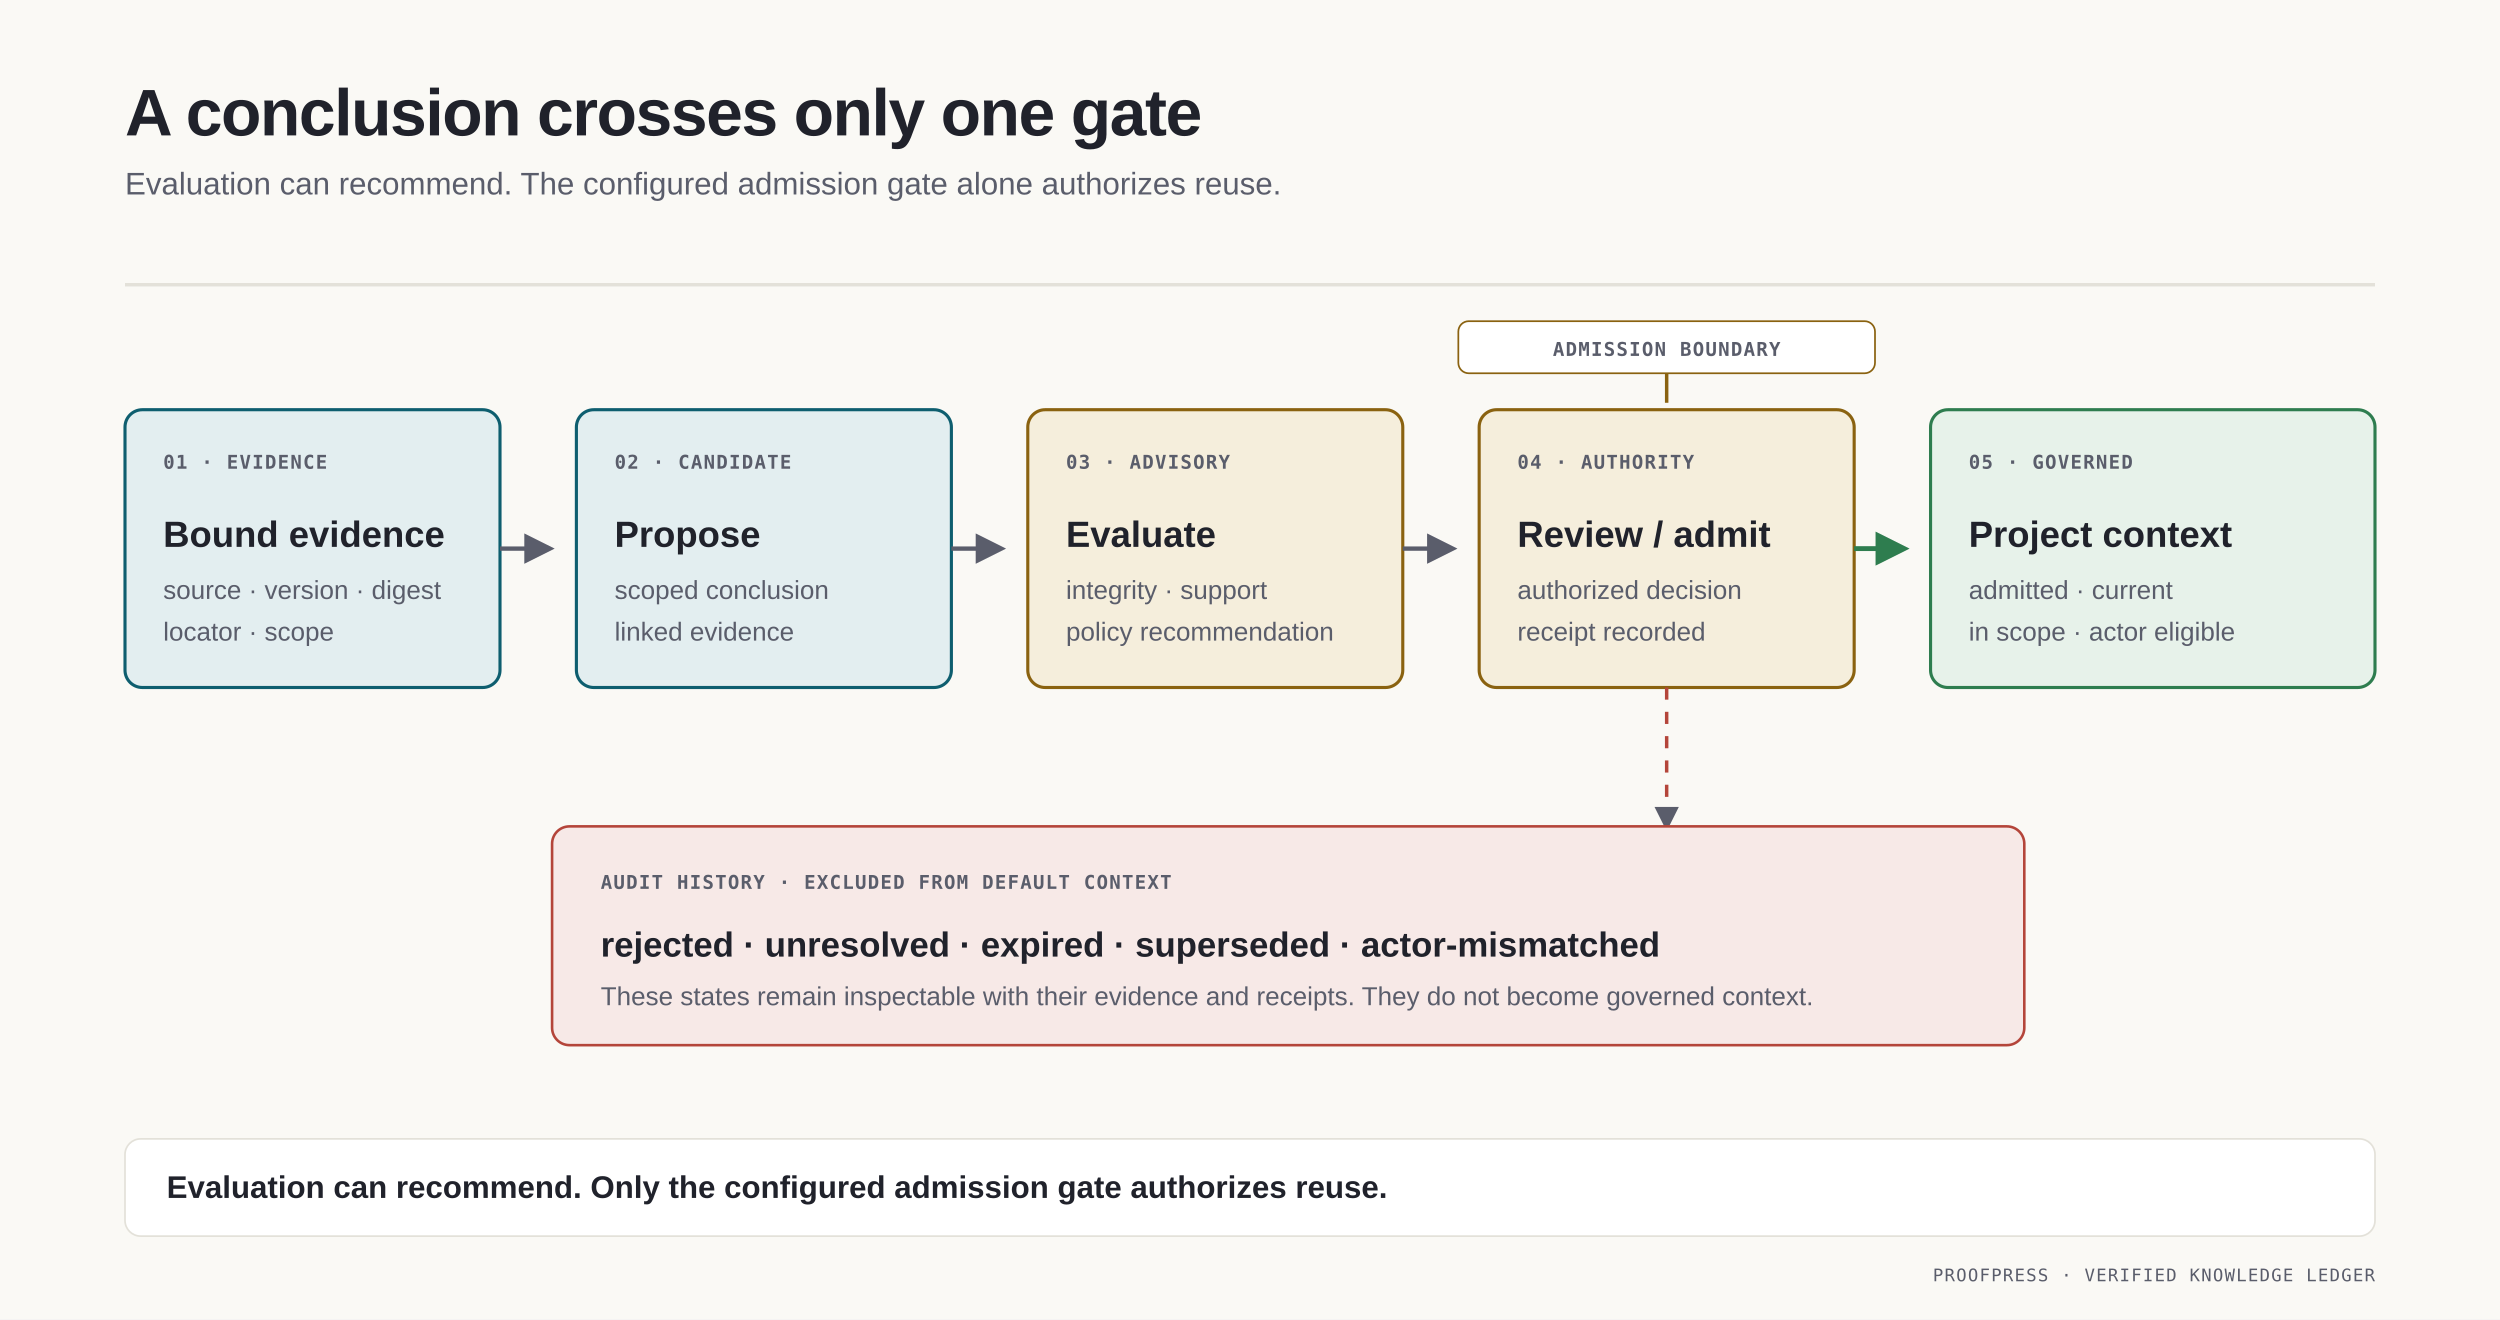
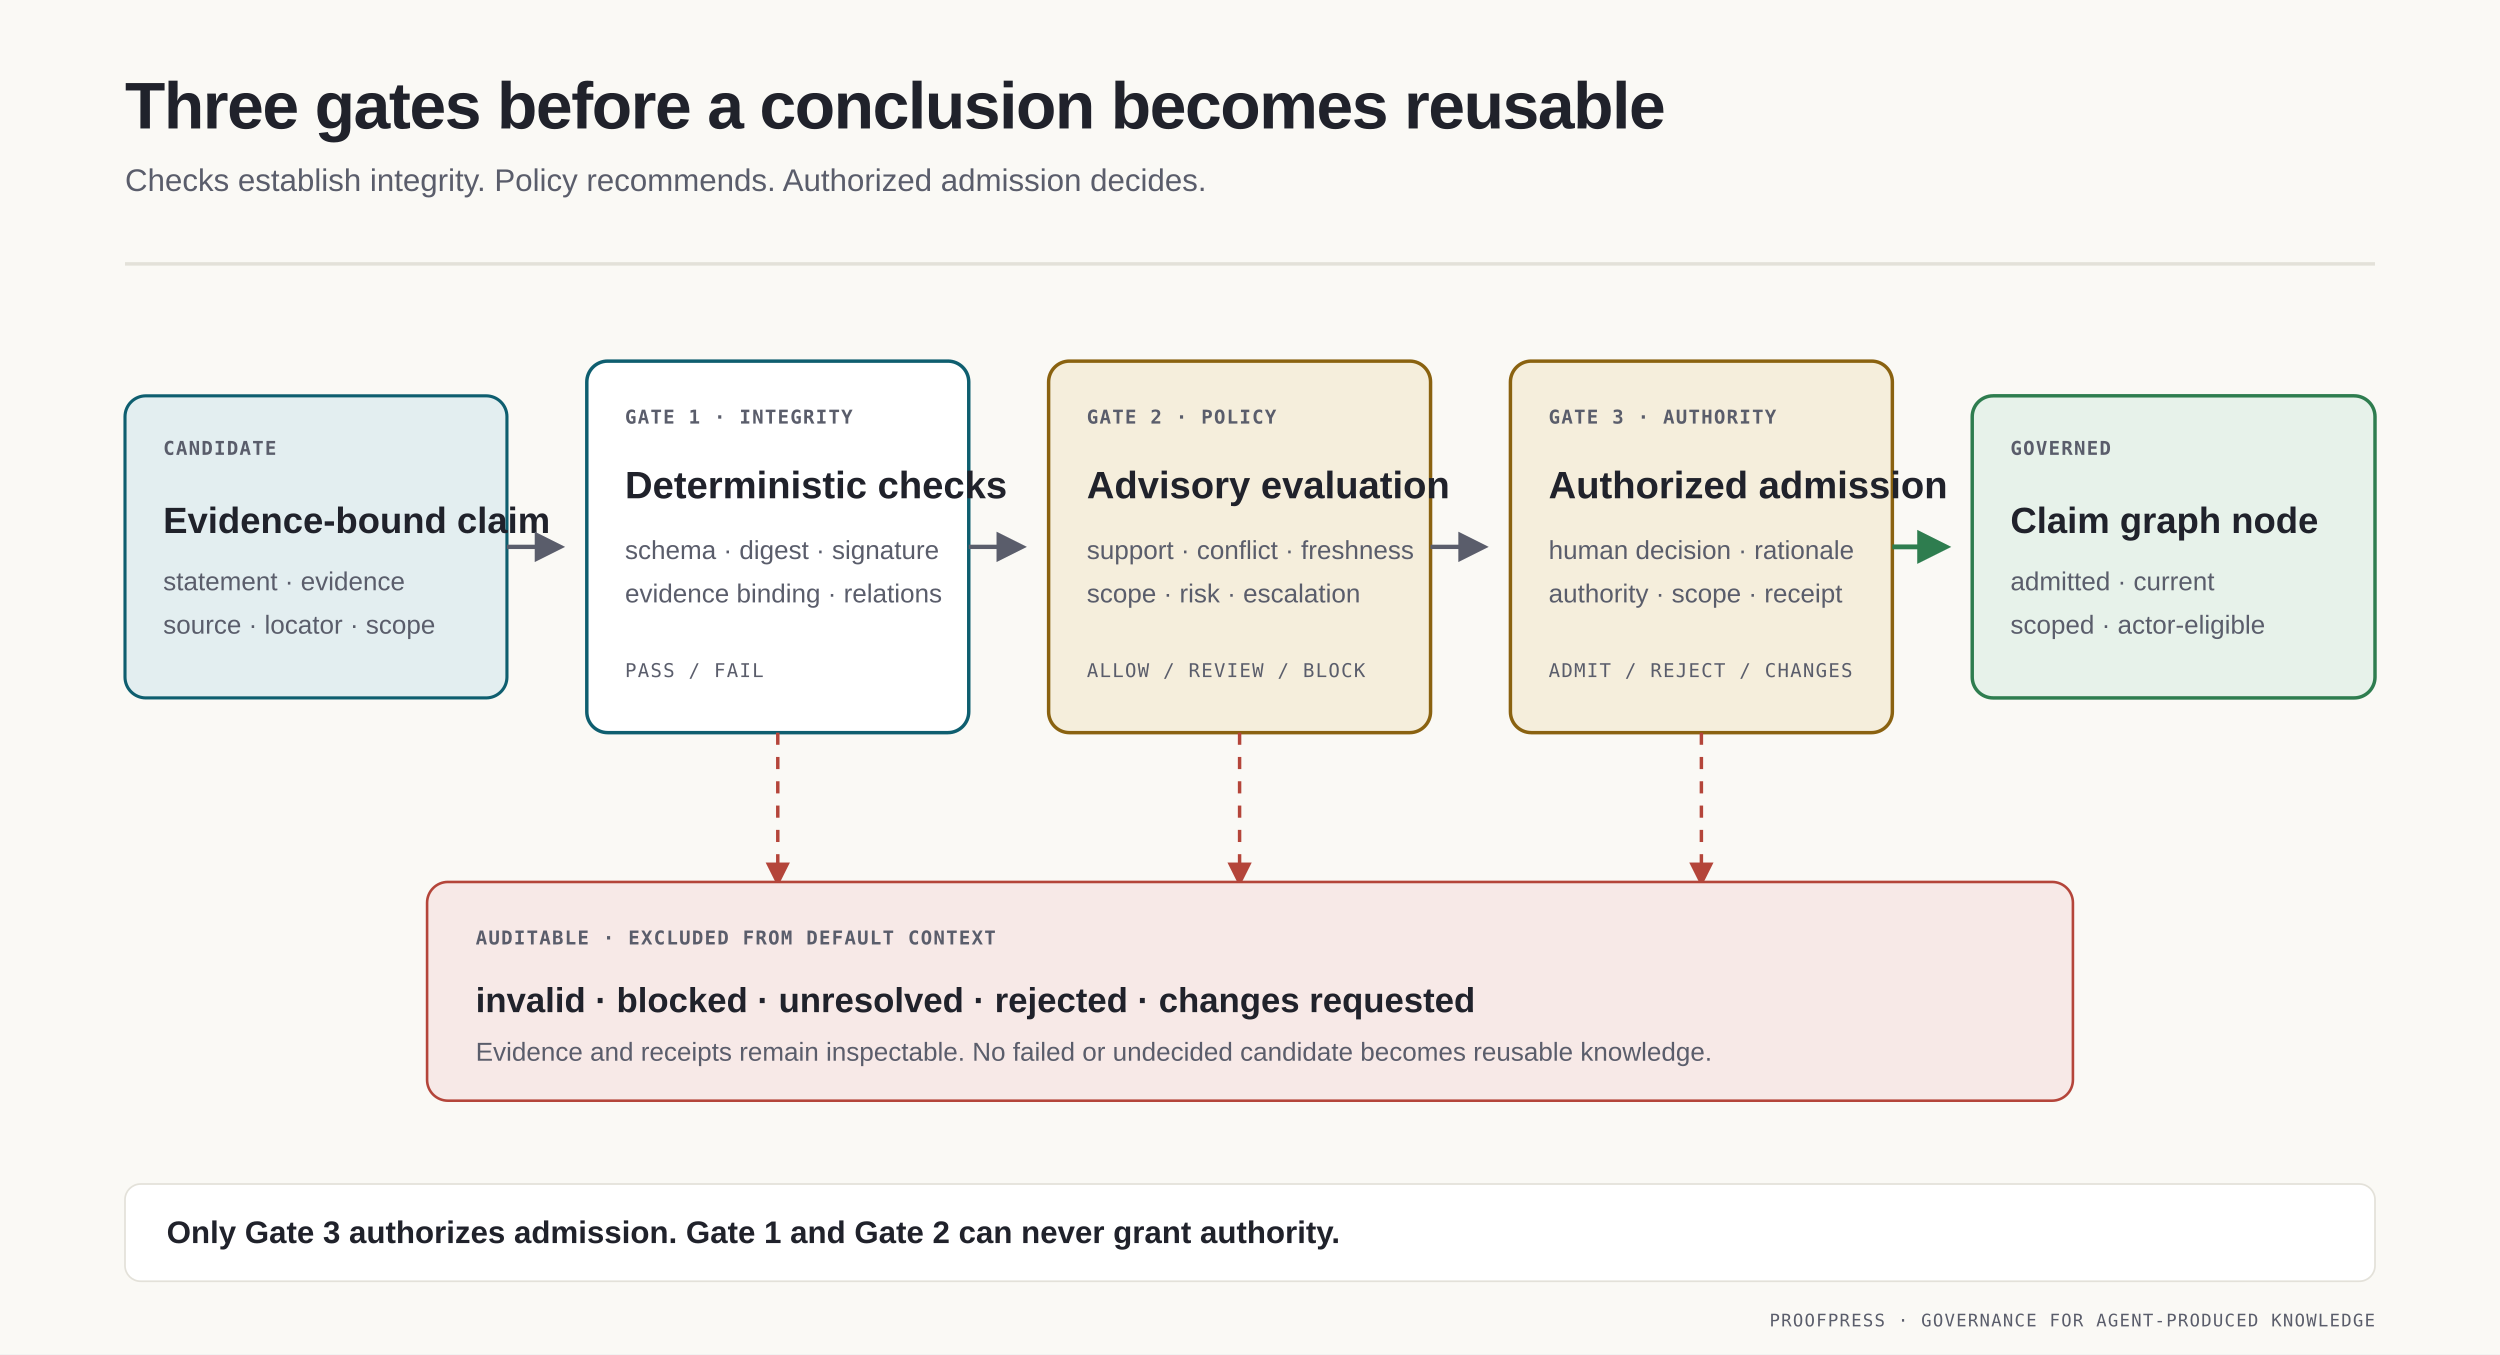
- <svg xmlns="http://www.w3.org/2000/svg" width="1440" height="760" viewBox="0 0 1440 760" role="img" aria-labelledby="title desc">
+ <svg xmlns="http://www.w3.org/2000/svg" width="1440" height="780" viewBox="0 0 1440 780" role="img" aria-labelledby="title desc">
  <defs>
    <style>.h{font-family:-apple-system,BlinkMacSystemFont,"Segoe UI",Arial,sans-serif;fill:#20222B}.s{font-family:-apple-system,BlinkMacSystemFont,"Segoe UI",Arial,sans-serif;fill:#5A5D6B}.m{font-family:ui-monospace,SFMono-Regular,Menlo,monospace;fill:#5A5D6B;letter-spacing:.7px}</style>
    <marker id="arrow" viewBox="0 0 10 10" refX="8" refY="5" markerWidth="7" markerHeight="7" orient="auto">
      <path d="M0 0L10 5L0 10Z" fill="#5A5D6B" />
    </marker>
    <marker id="green" viewBox="0 0 10 10" refX="8" refY="5" markerWidth="7" markerHeight="7" orient="auto">
      <path d="M0 0L10 5L0 10Z" fill="#2E7D4F" />
    </marker>
+     <marker id="red" viewBox="0 0 10 10" refX="8" refY="5" markerWidth="7" markerHeight="7" orient="auto">
+       <path d="M0 0L10 5L0 10Z" fill="#B4453A" />
+     </marker>
  </defs>
-   <rect width="1440" height="760" fill="#FAF9F5" />
-   <text class="h" x="72" y="78" font-size="38" font-weight="750" letter-spacing="-.8">A conclusion crosses only one gate</text>
-   <text class="s" x="72" y="112" font-size="18">Evaluation can recommend. The configured admission gate alone authorizes reuse.</text>
-   <line x1="72" y1="164" x2="1368" y2="164" stroke="#E3E1D9" stroke-width="2" />
-   <g>
-     <rect x="72" y="236" width="216" height="160" rx="10" fill="#E3EEF0" stroke="#0E5E6F" stroke-width="1.8" />
-     <text class="m" x="94" y="270" font-size="11" font-weight="700" fill="#0E5E6F">01 · EVIDENCE</text>
-     <text class="h" x="94" y="315" font-size="21" font-weight="700">Bound evidence</text>
-     <text class="s" x="94" y="345" font-size="15">source · version · digest</text>
-     <text class="s" x="94" y="369" font-size="15">locator · scope</text>
-     <rect x="332" y="236" width="216" height="160" rx="10" fill="#E3EEF0" stroke="#0E5E6F" stroke-width="1.8" />
-     <text class="m" x="354" y="270" font-size="11" font-weight="700" fill="#0E5E6F">02 · CANDIDATE</text>
-     <text class="h" x="354" y="315" font-size="21" font-weight="700">Propose</text>
-     <text class="s" x="354" y="345" font-size="15">scoped conclusion</text>
-     <text class="s" x="354" y="369" font-size="15">linked evidence</text>
-     <rect x="592" y="236" width="216" height="160" rx="10" fill="#F5EEDC" stroke="#8A6210" stroke-width="1.8" />
-     <text class="m" x="614" y="270" font-size="11" font-weight="700" fill="#8A6210">03 · ADVISORY</text>
-     <text class="h" x="614" y="315" font-size="21" font-weight="700">Evaluate</text>
-     <text class="s" x="614" y="345" font-size="15">integrity · support</text>
-     <text class="s" x="614" y="369" font-size="15">policy recommendation</text>
-     <rect x="852" y="236" width="216" height="160" rx="10" fill="#F5EEDC" stroke="#8A6210" stroke-width="1.8" />
-     <text class="m" x="874" y="270" font-size="11" font-weight="700" fill="#8A6210">04 · AUTHORITY</text>
-     <text class="h" x="874" y="315" font-size="21" font-weight="700">Review / admit</text>
-     <text class="s" x="874" y="345" font-size="15">authorized decision</text>
-     <text class="s" x="874" y="369" font-size="15">receipt recorded</text>
-     <rect x="1112" y="236" width="256" height="160" rx="10" fill="#E7F2EA" stroke="#2E7D4F" stroke-width="1.8" />
-     <text class="m" x="1134" y="270" font-size="11" font-weight="700" fill="#2E7D4F">05 · GOVERNED</text>
-     <text class="h" x="1134" y="315" font-size="21" font-weight="700">Project context</text>
-     <text class="s" x="1134" y="345" font-size="15">admitted · current</text>
-     <text class="s" x="1134" y="369" font-size="15">in scope · actor eligible</text>
-   </g>
-   <path d="M288 316H316" fill="none" stroke="#5A5D6B" stroke-width="2.5" marker-end="url(#arrow)" />
-   <path d="M548 316H576" fill="none" stroke="#5A5D6B" stroke-width="2.5" marker-end="url(#arrow)" />
-   <path d="M808 316H836" fill="none" stroke="#5A5D6B" stroke-width="2.5" marker-end="url(#arrow)" />
-   <path d="M1068 316H1096" fill="none" stroke="#2E7D4F" stroke-width="2.8" marker-end="url(#green)" />
-   <rect x="840" y="185" width="240" height="30" rx="6" fill="#FFFFFF" stroke="#8A6210" />
-   <text class="m" x="960" y="205" text-anchor="middle" font-size="11" font-weight="700" fill="#8A6210">ADMISSION BOUNDARY</text>
-   <path d="M960 215V232" fill="none" stroke="#8A6210" stroke-width="2" />
-   <path d="M960 396V476" fill="none" stroke="#B4453A" stroke-width="2" stroke-dasharray="7 7" marker-end="url(#arrow)" />
-   <rect x="318" y="476" width="848" height="126" rx="10" fill="#F7E9E7" stroke="#B4453A" stroke-width="1.5" />
-   <text class="m" x="346" y="512" font-size="11" font-weight="700" fill="#B4453A">AUDIT HISTORY · EXCLUDED FROM DEFAULT CONTEXT</text>
-   <text class="h" x="346" y="551" font-size="20" font-weight="700">rejected · unresolved · expired · superseded · actor-mismatched</text>
-   <text class="s" x="346" y="579" font-size="15">These states remain inspectable with their evidence and receipts. They do not become governed context.</text>
-   <rect x="72" y="656" width="1296" height="56" rx="9" fill="#FFFFFF" stroke="#E3E1D9" />
-   <text class="h" x="96" y="690" font-size="18" font-weight="700">Evaluation can recommend. Only the configured admission gate authorizes reuse.</text>
-   <text class="m" x="1368" y="738" text-anchor="end" font-size="10">PROOFPRESS · VERIFIED KNOWLEDGE LEDGER</text>
+   <rect width="1440" height="780" fill="#FAF9F5" />
+   <text class="h" x="72" y="74" font-size="38" font-weight="750" letter-spacing="-.8">Three gates before a conclusion becomes reusable</text>
+   <text class="s" x="72" y="110" font-size="18">Checks establish integrity. Policy recommends. Authorized admission decides.</text>
+   <line x1="72" y1="152" x2="1368" y2="152" stroke="#E3E1D9" stroke-width="2" />
+   <rect x="72" y="228" width="220" height="174" rx="12" fill="#E3EEF0" stroke="#0E5E6F" stroke-width="1.8" />
+   <text class="m" x="94" y="262" font-size="11" font-weight="700" fill="#0E5E6F">CANDIDATE</text>
+   <text class="h" x="94" y="307" font-size="21" font-weight="700">Evidence-bound claim</text>
+   <text class="s" x="94" y="340" font-size="15">statement · evidence</text>
+   <text class="s" x="94" y="365" font-size="15">source · locator · scope</text>
+   <rect x="338" y="208" width="220" height="214" rx="12" fill="#FFFFFF" stroke="#0E5E6F" stroke-width="2" />
+   <text class="m" x="360" y="244" font-size="11" font-weight="700" fill="#0E5E6F">GATE 1 · INTEGRITY</text>
+   <text class="h" x="360" y="287" font-size="22" font-weight="700">Deterministic checks</text>
+   <text class="s" x="360" y="322" font-size="15">schema · digest · signature</text>
+   <text class="s" x="360" y="347" font-size="15">evidence binding · relations</text>
+   <text class="m" x="360" y="390" font-size="11">PASS / FAIL</text>
+   <rect x="604" y="208" width="220" height="214" rx="12" fill="#F5EEDC" stroke="#8A6210" stroke-width="2" />
+   <text class="m" x="626" y="244" font-size="11" font-weight="700" fill="#8A6210">GATE 2 · POLICY</text>
+   <text class="h" x="626" y="287" font-size="22" font-weight="700">Advisory evaluation</text>
+   <text class="s" x="626" y="322" font-size="15">support · conflict · freshness</text>
+   <text class="s" x="626" y="347" font-size="15">scope · risk · escalation</text>
+   <text class="m" x="626" y="390" font-size="11">ALLOW / REVIEW / BLOCK</text>
+   <rect x="870" y="208" width="220" height="214" rx="12" fill="#F5EEDC" stroke="#8A6210" stroke-width="2" />
+   <text class="m" x="892" y="244" font-size="11" font-weight="700" fill="#8A6210">GATE 3 · AUTHORITY</text>
+   <text class="h" x="892" y="287" font-size="22" font-weight="700">Authorized admission</text>
+   <text class="s" x="892" y="322" font-size="15">human decision · rationale</text>
+   <text class="s" x="892" y="347" font-size="15">authority · scope · receipt</text>
+   <text class="m" x="892" y="390" font-size="11">ADMIT / REJECT / CHANGES</text>
+   <rect x="1136" y="228" width="232" height="174" rx="12" fill="#E7F2EA" stroke="#2E7D4F" stroke-width="2" />
+   <text class="m" x="1158" y="262" font-size="11" font-weight="700" fill="#2E7D4F">GOVERNED</text>
+   <text class="h" x="1158" y="307" font-size="21" font-weight="700">Claim graph node</text>
+   <text class="s" x="1158" y="340" font-size="15">admitted · current</text>
+   <text class="s" x="1158" y="365" font-size="15">scoped · actor-eligible</text>
+   <path d="M292 315H322" fill="none" stroke="#5A5D6B" stroke-width="2.5" marker-end="url(#arrow)" />
+   <path d="M558 315H588" fill="none" stroke="#5A5D6B" stroke-width="2.5" marker-end="url(#arrow)" />
+   <path d="M824 315H854" fill="none" stroke="#5A5D6B" stroke-width="2.5" marker-end="url(#arrow)" />
+   <path d="M1090 315H1120" fill="none" stroke="#2E7D4F" stroke-width="2.8" marker-end="url(#green)" />
+   <path d="M448 422V508" fill="none" stroke="#B4453A" stroke-width="2" stroke-dasharray="7 7" marker-end="url(#red)" />
+   <path d="M714 422V508" fill="none" stroke="#B4453A" stroke-width="2" stroke-dasharray="7 7" marker-end="url(#red)" />
+   <path d="M980 422V508" fill="none" stroke="#B4453A" stroke-width="2" stroke-dasharray="7 7" marker-end="url(#red)" />
+   <rect x="246" y="508" width="948" height="126" rx="12" fill="#F7E9E7" stroke="#B4453A" stroke-width="1.5" />
+   <text class="m" x="274" y="544" font-size="11" font-weight="700" fill="#B4453A">AUDITABLE · EXCLUDED FROM DEFAULT CONTEXT</text>
+   <text class="h" x="274" y="583" font-size="20" font-weight="700">invalid · blocked · unresolved · rejected · changes requested</text>
+   <text class="s" x="274" y="611" font-size="15">Evidence and receipts remain inspectable. No failed or undecided candidate becomes reusable knowledge.</text>
+   <rect x="72" y="682" width="1296" height="56" rx="9" fill="#FFFFFF" stroke="#E3E1D9" />
+   <text class="h" x="96" y="716" font-size="18" font-weight="700">Only Gate 3 authorizes admission. Gate 1 and Gate 2 can never grant authority.</text>
+   <text class="m" x="1368" y="764" text-anchor="end" font-size="10">PROOFPRESS · GOVERNANCE FOR AGENT-PRODUCED KNOWLEDGE</text>
</svg>
